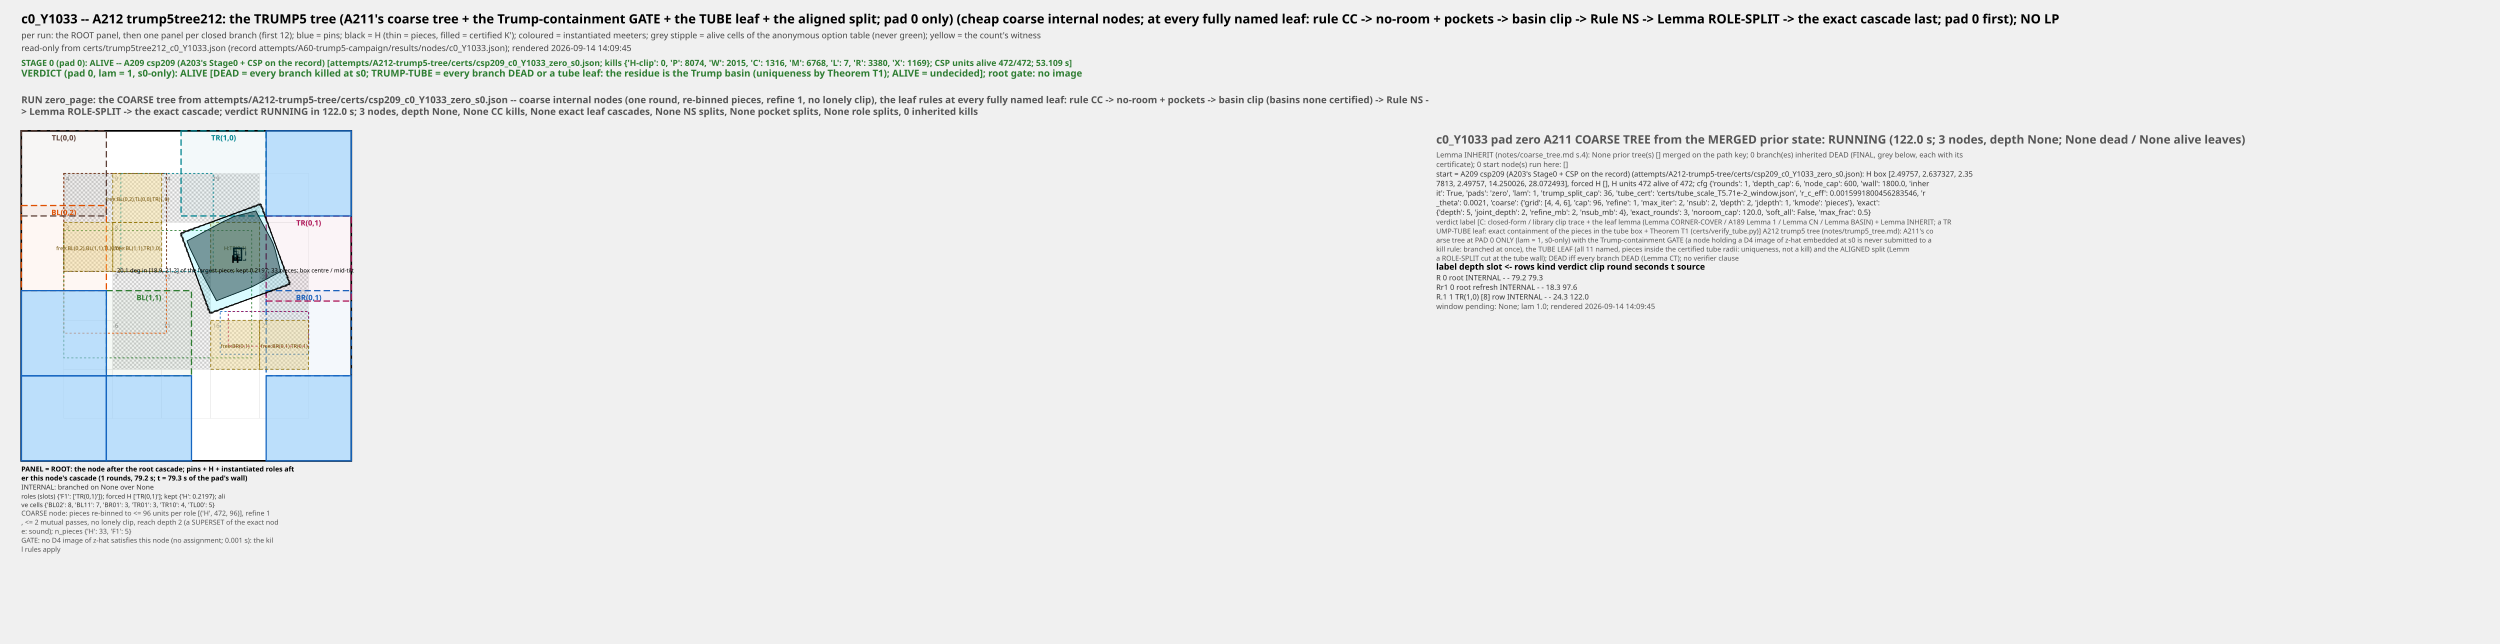
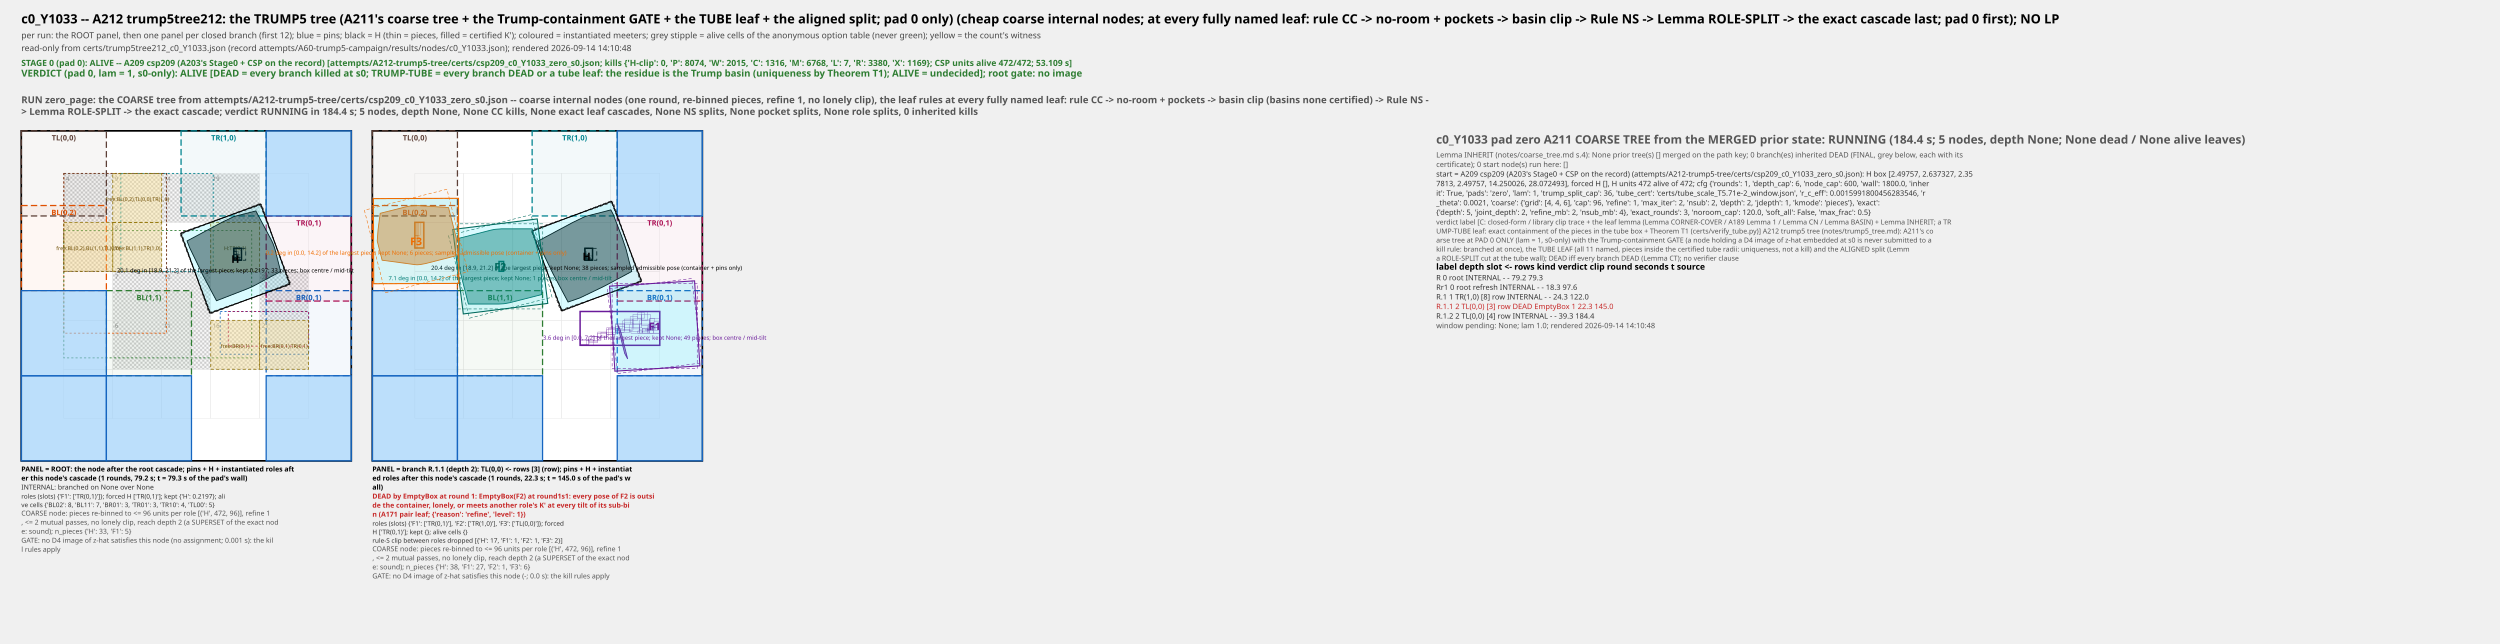
<svg xmlns="http://www.w3.org/2000/svg" width="2350" height="605" font-family="Segoe UI, sans-serif" style="background:#fff">
  <defs>
    <pattern id="stipple" width="4" height="4" patternUnits="userSpaceOnUse">
      <rect width="4" height="4" fill="#f2f2f2" />
      <circle cx="1" cy="1" r="0.7" fill="#999" />
      <circle cx="3" cy="3" r="0.7" fill="#999" />
    </pattern>
  </defs>
  <text x="20.0" y="22.0" font-size="12" fill="#000" text-anchor="start" font-weight="bold">c0_Y1033 -- A212 trump5tree212: the TRUMP5 tree (A211's coarse tree + the Trump-containment GATE + the TUBE leaf + the aligned split; pad 0 only) (cheap coarse internal nodes; at every fully named leaf: rule CC -&gt; no-room + pockets -&gt; basin clip -&gt; Rule NS -&gt; Lemma ROLE-SPLIT -&gt; the exact cascade last; pad 0 first); NO LP</text>
  <text x="20.0" y="36.0" font-size="8" fill="#444" text-anchor="start">per run: the ROOT panel, then one panel per closed branch (first 12); blue = pins; black = H (thin = pieces, filled = certified K'); coloured = instantiated meeters; grey stipple = alive cells of the anonymous option table (never green); yellow = the count's witness</text>
-   <text x="20.0" y="48.0" font-size="8" fill="#444" text-anchor="start">read-only from certs/trump5tree212_c0_Y1033.json (record attempts/A60-trump5-campaign/results/nodes/c0_Y1033.json); rendered 2026-09-14 14:09:45</text>
+   <text x="20.0" y="48.0" font-size="8" fill="#444" text-anchor="start">read-only from certs/trump5tree212_c0_Y1033.json (record attempts/A60-trump5-campaign/results/nodes/c0_Y1033.json); rendered 2026-09-14 14:10:48</text>
  <text x="20.0" y="62.0" font-size="8" fill="#2e7d32" text-anchor="start" font-weight="bold">STAGE 0 (pad 0): ALIVE -- A209 csp209 (A203's Stage0 + CSP on the record) [attempts/A212-trump5-tree/certs/csp209_c0_Y1033_zero_s0.json; kills {'H-clip': 0, 'P': 8074, 'W': 2015, 'C': 1316, 'M': 6768, 'L': 7, 'R': 3380, 'X': 1169}; CSP units alive 472/472; 53.109 s]</text>
  <text x="20.0" y="72.0" font-size="9" fill="#2e7d32" text-anchor="start" font-weight="bold">VERDICT (pad 0, lam = 1, s0-only): ALIVE   [DEAD = every branch killed at s0; TRUMP-TUBE = every branch DEAD or a tube leaf: the residue is the Trump basin (uniqueness by Theorem T1); ALIVE = undecided]; root gate: no image</text>
  <text x="20.0" y="97.0" font-size="9" fill="#555" text-anchor="start" font-weight="bold">RUN zero_page: the COARSE tree from attempts/A212-trump5-tree/certs/csp209_c0_Y1033_zero_s0.json -- coarse internal nodes (one round, re-binned pieces, refine 1, no lonely clip), the leaf rules at every fully named leaf: rule CC -&gt; no-room + pockets -&gt; basin clip (basins none certified) -&gt; Rule NS -</text>
-   <text x="20.0" y="108.0" font-size="9" fill="#555" text-anchor="start" font-weight="bold">&gt; Lemma ROLE-SPLIT -&gt; the exact cascade; verdict RUNNING in 122.0 s; 3 nodes, depth None, None CC kills, None exact leaf cascades, None NS splits, None pocket splits, None role splits, 0 inherited kills</text>
-   <text x="1350.0" y="135.0" font-size="11" fill="#555" text-anchor="start" font-weight="bold">c0_Y1033  pad zero  A211 COARSE TREE from the MERGED prior state: RUNNING  (122.0 s; 3 nodes, depth None; None dead / None alive leaves)</text>
+   <text x="20.0" y="108.0" font-size="9" fill="#555" text-anchor="start" font-weight="bold">&gt; Lemma ROLE-SPLIT -&gt; the exact cascade; verdict RUNNING in 184.4 s; 5 nodes, depth None, None CC kills, None exact leaf cascades, None NS splits, None pocket splits, None role splits, 0 inherited kills</text>
+   <text x="1350.0" y="135.0" font-size="11" fill="#555" text-anchor="start" font-weight="bold">c0_Y1033  pad zero  A211 COARSE TREE from the MERGED prior state: RUNNING  (184.4 s; 5 nodes, depth None; None dead / None alive leaves)</text>
  <text x="1350.0" y="148.0" font-size="7" fill="#555" text-anchor="start">Lemma INHERIT (notes/coarse_tree.md s.4): None prior tree(s) [] merged on the path key; 0 branch(es) inherited DEAD (FINAL, grey below, each with its </text>
  <text x="1350.0" y="157.0" font-size="7" fill="#555" text-anchor="start">certificate); 0 start node(s) run here: []</text>
  <text x="1350.0" y="166.0" font-size="7" fill="#333" text-anchor="start">start = A209 csp209 (A203's Stage0 + CSP on the record) (attempts/A212-trump5-tree/certs/csp209_c0_Y1033_zero_s0.json): H box [2.49757, 2.637327, 2.35</text>
  <text x="1350.0" y="175.0" font-size="7" fill="#333" text-anchor="start">7813, 2.49757, 14.250026, 28.072493], forced H [], H units 472 alive of 472; cfg {'rounds': 1, 'depth_cap': 6, 'node_cap': 600, 'wall': 1800.0, 'inher</text>
  <text x="1350.0" y="184.0" font-size="7" fill="#333" text-anchor="start">it': True, 'pads': 'zero', 'lam': 1, 'trump_split_cap': 36, 'tube_cert': 'certs/tube_scale_T5.71e-2_window.json', 'r_c_eff': 0.0015991800456283546, 'r</text>
  <text x="1350.0" y="193.0" font-size="7" fill="#333" text-anchor="start">_theta': 0.0021, 'coarse': {'grid': [4, 4, 6], 'cap': 96, 'refine': 1, 'max_iter': 2, 'nsub': 2, 'depth': 2, 'jdepth': 1, 'kmode': 'pieces'}, 'exact':</text>
  <text x="1350.0" y="202.0" font-size="7" fill="#333" text-anchor="start"> {'depth': 5, 'joint_depth': 2, 'refine_mb': 2, 'nsub_mb': 4}, 'exact_rounds': 3, 'noroom_cap': 120.0, 'soft_all': False, 'max_frac': 0.5}</text>
  <text x="1350.0" y="211.0" font-size="6.5" fill="#555" text-anchor="start">verdict label [C: closed-form / library clip trace + the leaf lemma (Lemma CORNER-COVER / A189 Lemma 1 / Lemma CN / Lemma BASIN) + Lemma INHERIT; a TR</text>
  <text x="1350.0" y="219.5" font-size="6.5" fill="#555" text-anchor="start">UMP-TUBE leaf: exact containment of the pieces in the tube box + Theorem T1 (certs/verify_tube.py)] A212 trump5 tree (notes/trump5_tree.md): A211's co</text>
  <text x="1350.0" y="228.0" font-size="6.5" fill="#555" text-anchor="start">arse tree at PAD 0 ONLY (lam = 1, s0-only) with the Trump-containment GATE (a node holding a D4 image of z-hat embedded at s0 is never submitted to a </text>
  <text x="1350.0" y="236.5" font-size="6.5" fill="#555" text-anchor="start">kill rule: branched at once), the TUBE LEAF (all 11 named, pieces inside the certified tube radii: uniqueness, not a kill) and the ALIGNED split (Lemm</text>
  <text x="1350.0" y="245.0" font-size="6.5" fill="#555" text-anchor="start">a ROLE-SPLIT cut at the tube wall); DEAD iff every branch DEAD (Lemma CT); no verifier clause</text>
  <text x="1350.0" y="253.5" font-size="8" fill="#000" text-anchor="start" font-weight="bold">label        depth  slot      &lt;- rows          kind   verdict   clip     round  seconds  t     source</text>
  <text x="1350.0" y="263.5" font-size="7" fill="#333" text-anchor="start">R            0      root                              INTERNAL  -        -      79.2     79.3</text>
  <text x="1350.0" y="272.5" font-size="7" fill="#333" text-anchor="start">Rr1          0      root                       refresh INTERNAL  -        -      18.3     97.6</text>
  <text x="1350.0" y="281.5" font-size="7" fill="#333" text-anchor="start">R.1          1      TR(1,0)   [8]              row    INTERNAL  -        -      24.3     122.0</text>
-   <text x="1350.0" y="290.5" font-size="7" fill="#555" text-anchor="start">window pending: None; lam 1.0; rendered 2026-09-14 14:09:45</text>
+   <text x="1350.0" y="290.5" font-size="7" fill="#c62828" text-anchor="start">R.1.1        2      TL(0,0)   [3]              row    DEAD      EmptyBox 1      22.3     145.0</text>
+   <text x="1350.0" y="299.5" font-size="7" fill="#333" text-anchor="start">R.1.2        2      TL(0,0)   [4]              row    INTERNAL  -        -      39.3     184.4</text>
+   <text x="1350.0" y="308.5" font-size="7" fill="#555" text-anchor="start">window pending: None; lam 1.0; rendered 2026-09-14 14:10:48</text>
  <rect x="20.0" y="123.0" width="310.2" height="310.2" fill="#fff" fill-opacity="1.00" stroke="#000" stroke-width="1.60" />
  <rect x="60.0" y="347.1" width="46.0" height="46.0" fill="#fff" fill-opacity="1.00" stroke="#ddd" stroke-width="0.30" />
  <rect x="60.0" y="301.1" width="46.0" height="46.0" fill="#fff" fill-opacity="1.00" stroke="#ddd" stroke-width="0.30" />
  <rect x="60.0" y="255.1" width="46.0" height="46.0" fill="#fff" fill-opacity="1.00" stroke="#ddd" stroke-width="0.30" />
  <rect x="60.0" y="209.0" width="46.0" height="46.0" fill="url(#stipple)" fill-opacity="1.00" stroke="#ddd" stroke-width="0.30" />
  <text x="62.0" y="216.0" font-size="5.5" fill="#888" text-anchor="start">3</text>
  <rect x="60.0" y="163.0" width="46.0" height="46.0" fill="url(#stipple)" fill-opacity="1.00" stroke="#ddd" stroke-width="0.30" />
  <text x="62.0" y="170.0" font-size="5.5" fill="#888" text-anchor="start">4</text>
  <rect x="106.0" y="347.1" width="46.0" height="46.0" fill="#fff" fill-opacity="1.00" stroke="#ddd" stroke-width="0.30" />
  <rect x="106.0" y="301.1" width="46.0" height="46.0" fill="url(#stipple)" fill-opacity="1.00" stroke="#ddd" stroke-width="0.30" />
  <text x="108.0" y="308.1" font-size="5.5" fill="#888" text-anchor="start">6</text>
  <rect x="106.0" y="255.1" width="46.0" height="46.0" fill="url(#stipple)" fill-opacity="1.00" stroke="#ddd" stroke-width="0.30" />
  <text x="108.0" y="262.1" font-size="5.5" fill="#888" text-anchor="start">7</text>
  <rect x="106.0" y="209.0" width="46.0" height="46.0" fill="url(#stipple)" fill-opacity="1.00" stroke="#ddd" stroke-width="0.30" />
  <text x="108.0" y="216.0" font-size="5.5" fill="#888" text-anchor="start">8</text>
  <rect x="106.0" y="163.0" width="46.0" height="46.0" fill="url(#stipple)" fill-opacity="1.00" stroke="#ddd" stroke-width="0.30" />
  <text x="108.0" y="170.0" font-size="5.5" fill="#888" text-anchor="start">9</text>
  <rect x="152.1" y="347.1" width="46.0" height="46.0" fill="#fff" fill-opacity="1.00" stroke="#ddd" stroke-width="0.30" />
  <rect x="152.1" y="301.1" width="46.0" height="46.0" fill="url(#stipple)" fill-opacity="1.00" stroke="#ddd" stroke-width="0.30" />
  <text x="154.1" y="308.1" font-size="5.5" fill="#888" text-anchor="start">11</text>
  <rect x="152.1" y="255.1" width="46.0" height="46.0" fill="url(#stipple)" fill-opacity="1.00" stroke="#ddd" stroke-width="0.30" />
  <text x="154.1" y="262.1" font-size="5.5" fill="#888" text-anchor="start">12</text>
  <rect x="152.1" y="209.0" width="46.0" height="46.0" fill="#fff" fill-opacity="1.00" stroke="#ddd" stroke-width="0.30" />
  <rect x="152.1" y="163.0" width="46.0" height="46.0" fill="url(#stipple)" fill-opacity="1.00" stroke="#ddd" stroke-width="0.30" />
  <text x="154.1" y="170.0" font-size="5.5" fill="#888" text-anchor="start">14</text>
  <rect x="198.1" y="347.1" width="46.0" height="46.0" fill="#fff" fill-opacity="1.00" stroke="#ddd" stroke-width="0.30" />
  <rect x="198.1" y="301.1" width="46.0" height="46.0" fill="url(#stipple)" fill-opacity="1.00" stroke="#ddd" stroke-width="0.30" />
  <text x="200.1" y="308.1" font-size="5.5" fill="#888" text-anchor="start">16</text>
  <rect x="198.1" y="255.1" width="46.0" height="46.0" fill="#fff" fill-opacity="1.00" stroke="#ddd" stroke-width="0.30" />
  <rect x="198.1" y="209.0" width="46.0" height="46.0" fill="#fff" fill-opacity="1.00" stroke="#ddd" stroke-width="0.30" />
  <rect x="198.1" y="163.0" width="46.0" height="46.0" fill="url(#stipple)" fill-opacity="1.00" stroke="#ddd" stroke-width="0.30" />
  <text x="200.1" y="170.0" font-size="5.5" fill="#888" text-anchor="start">19</text>
  <rect x="244.1" y="347.1" width="46.0" height="46.0" fill="#fff" fill-opacity="1.00" stroke="#ddd" stroke-width="0.30" />
  <rect x="244.1" y="301.1" width="46.0" height="46.0" fill="url(#stipple)" fill-opacity="1.00" stroke="#ddd" stroke-width="0.30" />
  <text x="246.1" y="308.1" font-size="5.5" fill="#888" text-anchor="start">21</text>
  <rect x="244.1" y="255.1" width="46.0" height="46.0" fill="url(#stipple)" fill-opacity="1.00" stroke="#ddd" stroke-width="0.30" />
  <text x="246.1" y="262.1" font-size="5.5" fill="#888" text-anchor="start">22</text>
  <rect x="244.1" y="209.0" width="46.0" height="46.0" fill="#fff" fill-opacity="1.00" stroke="#ddd" stroke-width="0.30" />
  <rect x="244.1" y="163.0" width="46.0" height="46.0" fill="#fff" fill-opacity="1.00" stroke="#ddd" stroke-width="0.30" />
  <rect x="20.0" y="193.2" width="80.0" height="80.0" fill="#e65100" fill-opacity="0.05" stroke="#e65100" stroke-width="1.20" stroke-dasharray="6,3" />
  <text x="60.0" y="202.2" font-size="7" fill="#e65100" text-anchor="middle" font-weight="bold">BL(0,2)</text>
  <rect x="60.0" y="163.0" width="96.6" height="150.2" fill="none" fill-opacity="0.00" stroke="#e65100" stroke-width="0.80" stroke-dasharray="2,2" />
  <rect x="100.0" y="273.2" width="80.0" height="80.0" fill="#2e7d32" fill-opacity="0.05" stroke="#2e7d32" stroke-width="1.20" stroke-dasharray="6,3" />
  <text x="140.0" y="282.2" font-size="7" fill="#2e7d32" text-anchor="middle" font-weight="bold">BL(1,1)</text>
  <rect x="60.0" y="216.6" width="176.6" height="119.8" fill="none" fill-opacity="0.00" stroke="#2e7d32" stroke-width="0.80" stroke-dasharray="2,2" />
  <rect x="250.2" y="273.2" width="80.0" height="80.0" fill="#1565c0" fill-opacity="0.05" stroke="#1565c0" stroke-width="1.20" stroke-dasharray="6,3" />
  <text x="290.2" y="282.2" font-size="7" fill="#1565c0" text-anchor="middle" font-weight="bold">BR(0,1)</text>
  <rect x="207.0" y="292.8" width="83.2" height="40.2" fill="none" fill-opacity="0.00" stroke="#1565c0" stroke-width="0.80" stroke-dasharray="2,2" />
  <rect x="250.2" y="203.0" width="80.0" height="80.0" fill="#ad1457" fill-opacity="0.05" stroke="#ad1457" stroke-width="1.20" stroke-dasharray="6,3" />
  <text x="290.2" y="212.0" font-size="7" fill="#ad1457" text-anchor="middle" font-weight="bold">TR(0,1)</text>
  <rect x="214.6" y="292.8" width="75.5" height="32.6" fill="none" fill-opacity="0.00" stroke="#ad1457" stroke-width="0.80" stroke-dasharray="2,2" />
  <rect x="170.2" y="123.0" width="80.0" height="80.0" fill="#00838f" fill-opacity="0.05" stroke="#00838f" stroke-width="1.20" stroke-dasharray="6,3" />
  <text x="210.2" y="132.0" font-size="7" fill="#00838f" text-anchor="middle" font-weight="bold">TR(1,0)</text>
  <rect x="113.6" y="163.0" width="86.8" height="92.1" fill="none" fill-opacity="0.00" stroke="#00838f" stroke-width="0.80" stroke-dasharray="2,2" />
  <rect x="20.0" y="123.0" width="80.0" height="80.0" fill="#5d4037" fill-opacity="0.05" stroke="#5d4037" stroke-width="1.20" stroke-dasharray="6,3" />
  <text x="60.0" y="132.0" font-size="7" fill="#5d4037" text-anchor="middle" font-weight="bold">TL(0,0)</text>
  <rect x="60.0" y="163.0" width="96.6" height="92.1" fill="none" fill-opacity="0.00" stroke="#5d4037" stroke-width="0.80" stroke-dasharray="2,2" />
  <rect x="198.1" y="209.0" width="46.0" height="46.0" fill="#ffe082" fill-opacity="0.35" stroke="#8d6e00" stroke-width="0.70" stroke-dasharray="3,2" />
  <text x="221.1" y="235.1" font-size="5" fill="#6d4c00" text-anchor="middle">H:TR(0,1)</text>
  <rect x="198.1" y="301.1" width="46.0" height="46.0" fill="#ffe082" fill-opacity="0.35" stroke="#8d6e00" stroke-width="0.70" stroke-dasharray="3,2" />
  <text x="221.1" y="327.1" font-size="5" fill="#6d4c00" text-anchor="middle">free:BR(0,1)</text>
  <rect x="244.1" y="301.1" width="46.0" height="46.0" fill="#ffe082" fill-opacity="0.35" stroke="#8d6e00" stroke-width="0.70" stroke-dasharray="3,2" />
  <text x="267.2" y="327.1" font-size="5" fill="#6d4c00" text-anchor="middle">free:BR(0,1),TR(0,1)</text>
  <rect x="106.0" y="209.0" width="46.0" height="46.0" fill="#ffe082" fill-opacity="0.35" stroke="#8d6e00" stroke-width="0.70" stroke-dasharray="3,2" />
  <text x="129.1" y="235.1" font-size="5" fill="#6d4c00" text-anchor="middle">free:BL(1,1),TR(1,0)</text>
  <rect x="106.0" y="163.0" width="46.0" height="46.0" fill="#ffe082" fill-opacity="0.35" stroke="#8d6e00" stroke-width="0.70" stroke-dasharray="3,2" />
  <text x="129.1" y="189.0" font-size="5" fill="#6d4c00" text-anchor="middle">free:BL(0,2),TL(0,0),TR(1,0)</text>
  <rect x="60.0" y="209.0" width="46.0" height="46.0" fill="#ffe082" fill-opacity="0.35" stroke="#8d6e00" stroke-width="0.70" stroke-dasharray="3,2" />
  <text x="83.0" y="235.1" font-size="5" fill="#6d4c00" text-anchor="middle">free:BL(0,2),BL(1,1),TL(0,0)</text>
  <polygon points="20.0,433.2 100.0,433.2 100.0,353.2 20.0,353.2" fill="#90caf9" fill-opacity="0.60" stroke="#1565c0" stroke-width="1.20" />
  <polygon points="100.0,433.2 180.0,433.2 180.0,353.2 100.0,353.2" fill="#90caf9" fill-opacity="0.60" stroke="#1565c0" stroke-width="1.20" />
  <polygon points="20.0,353.2 100.0,353.2 100.0,273.2 20.0,273.2" fill="#90caf9" fill-opacity="0.60" stroke="#1565c0" stroke-width="1.20" />
  <polygon points="250.2,433.2 330.2,433.2 330.2,353.2 250.2,353.2" fill="#90caf9" fill-opacity="0.60" stroke="#1565c0" stroke-width="1.20" />
  <polygon points="250.2,203.0 330.2,203.0 330.2,123.0 250.2,123.0" fill="#90caf9" fill-opacity="0.60" stroke="#1565c0" stroke-width="1.20" />
  <rect x="219.8" y="233.4" width="11.2" height="11.2" fill="none" fill-opacity="0.00" stroke="#000" stroke-width="0.70" stroke-dasharray="4,3" />
  <rect x="219.8" y="241.7" width="1.0" height="2.8" fill="none" fill-opacity="0.00" stroke="#000000" stroke-width="0.25" />
  <rect x="219.8" y="241.7" width="2.3" height="2.8" fill="none" fill-opacity="0.00" stroke="#000000" stroke-width="0.25" />
  <rect x="219.8" y="241.7" width="2.8" height="2.8" fill="none" fill-opacity="0.00" stroke="#000000" stroke-width="0.25" />
  <rect x="219.8" y="241.7" width="2.8" height="2.8" fill="none" fill-opacity="0.00" stroke="#000000" stroke-width="0.25" />
  <rect x="219.8" y="241.7" width="2.8" height="2.8" fill="none" fill-opacity="0.00" stroke="#000000" stroke-width="0.25" />
  <rect x="219.8" y="241.7" width="2.8" height="2.8" fill="none" fill-opacity="0.00" stroke="#000000" stroke-width="0.25" />
  <rect x="219.8" y="241.2" width="0.5" height="0.6" fill="none" fill-opacity="0.00" stroke="#000000" stroke-width="0.25" />
  <rect x="219.8" y="239.0" width="1.4" height="2.8" fill="none" fill-opacity="0.00" stroke="#000000" stroke-width="0.25" />
  <rect x="219.8" y="239.0" width="2.5" height="2.8" fill="none" fill-opacity="0.00" stroke="#000000" stroke-width="0.25" />
  <rect x="219.8" y="239.0" width="2.8" height="2.8" fill="none" fill-opacity="0.00" stroke="#000000" stroke-width="0.25" />
  <rect x="219.8" y="239.0" width="2.8" height="2.8" fill="none" fill-opacity="0.00" stroke="#000000" stroke-width="0.25" />
  <rect x="219.8" y="239.0" width="2.8" height="2.8" fill="none" fill-opacity="0.00" stroke="#000000" stroke-width="0.25" />
  <rect x="219.8" y="237.8" width="0.5" height="1.2" fill="none" fill-opacity="0.00" stroke="#000000" stroke-width="0.25" />
  <rect x="219.8" y="236.2" width="1.4" height="2.8" fill="none" fill-opacity="0.00" stroke="#000000" stroke-width="0.25" />
  <rect x="219.8" y="236.2" width="2.4" height="2.8" fill="none" fill-opacity="0.00" stroke="#000000" stroke-width="0.25" />
  <rect x="219.8" y="236.2" width="2.8" height="2.8" fill="none" fill-opacity="0.00" stroke="#000000" stroke-width="0.25" />
  <rect x="219.8" y="236.2" width="2.8" height="2.8" fill="none" fill-opacity="0.00" stroke="#000000" stroke-width="0.25" />
  <rect x="219.8" y="235.3" width="0.5" height="0.9" fill="none" fill-opacity="0.00" stroke="#000000" stroke-width="0.25" />
  <rect x="219.8" y="233.5" width="1.2" height="2.7" fill="none" fill-opacity="0.00" stroke="#000000" stroke-width="0.25" />
  <rect x="219.8" y="233.4" width="2.0" height="2.8" fill="none" fill-opacity="0.00" stroke="#000000" stroke-width="0.25" />
  <rect x="219.8" y="233.4" width="2.7" height="2.8" fill="none" fill-opacity="0.00" stroke="#000000" stroke-width="0.25" />
  <rect x="222.6" y="242.5" width="0.8" height="2.1" fill="none" fill-opacity="0.00" stroke="#000000" stroke-width="0.25" />
  <rect x="222.6" y="241.7" width="2.0" height="2.8" fill="none" fill-opacity="0.00" stroke="#000000" stroke-width="0.25" />
  <rect x="222.6" y="241.7" width="2.8" height="2.8" fill="none" fill-opacity="0.00" stroke="#000000" stroke-width="0.25" />
  <rect x="222.6" y="241.7" width="2.8" height="2.8" fill="none" fill-opacity="0.00" stroke="#000000" stroke-width="0.25" />
  <rect x="222.6" y="239.9" width="0.8" height="1.9" fill="none" fill-opacity="0.00" stroke="#000000" stroke-width="0.25" />
  <rect x="222.6" y="239.0" width="1.9" height="2.8" fill="none" fill-opacity="0.00" stroke="#000000" stroke-width="0.25" />
  <rect x="222.6" y="239.0" width="2.8" height="2.8" fill="none" fill-opacity="0.00" stroke="#000000" stroke-width="0.25" />
  <rect x="222.6" y="237.9" width="0.5" height="1.1" fill="none" fill-opacity="0.00" stroke="#000000" stroke-width="0.25" />
  <rect x="222.6" y="236.3" width="1.4" height="2.6" fill="none" fill-opacity="0.00" stroke="#000000" stroke-width="0.25" />
  <rect x="225.4" y="243.6" width="0.5" height="0.9" fill="none" fill-opacity="0.00" stroke="#000000" stroke-width="0.25" />
  <rect x="225.4" y="241.7" width="1.6" height="2.8" fill="none" fill-opacity="0.00" stroke="#000000" stroke-width="0.25" />
  <rect x="225.4" y="241.6" width="0.5" height="0.5" fill="none" fill-opacity="0.00" stroke="#000000" stroke-width="0.25" />
  <rect x="219.8" y="233.4" width="7.2" height="11.2" fill="none" fill-opacity="0.00" stroke="#000000" stroke-width="1.40" />
  <polygon points="175.8,226.5 178.3,232.9 191.0,259.2 191.7,260.6 203.5,282.7 232.9,271.3 236.6,269.7 238.6,268.7 263.8,255.2 258.6,234.7 257.8,232.2 256.5,228.6 255.1,225.7 240.5,198.3 220.0,203.5 208.2,209.2" fill="#000000" fill-opacity="0.45" stroke="#000000" stroke-width="0.80" />
  <polygon points="197.4,294.4 272.5,267.0 245.0,191.8 169.9,219.3" fill="#00e5ff" fill-opacity="0.15" stroke="#000000" stroke-width="1.00" />
  <polygon points="196.3,294.0 272.0,268.0 246.1,192.3 170.4,218.3" fill="none" fill-opacity="0.00" stroke="#000000" stroke-width="0.50" stroke-dasharray="3,2" />
  <polygon points="198.4,294.9 273.0,265.9 244.0,191.4 169.4,220.4" fill="none" fill-opacity="0.00" stroke="#000000" stroke-width="0.50" stroke-dasharray="3,2" />
  <text x="221.2" y="247.1" font-size="10" fill="#000000" text-anchor="middle" font-weight="bold">H</text>
  <text x="221.2" y="256.1" font-size="5.5" fill="#000000" text-anchor="middle">20.1 deg in [18.9, 21.2] of the largest piece; kept 0.2197; 33 pieces; box centre / mid-tilt</text>
  <text x="20.0" y="443.2" font-size="6.5" fill="#000" text-anchor="start" font-weight="bold">PANEL = ROOT: the node after the root cascade; pins + H + instantiated roles aft</text>
  <text x="20.0" y="451.7" font-size="6.5" fill="#000" text-anchor="start" font-weight="bold">er this node's cascade (1 rounds, 79.2 s; t = 79.3 s of the pad's wall)</text>
  <text x="20.0" y="460.2" font-size="6.5" fill="#333" text-anchor="start">INTERNAL: branched on None over None</text>
  <text x="20.0" y="468.7" font-size="6" fill="#333" text-anchor="start">roles (slots) {'F1': ['TR(0,1)']}; forced H ['TR(0,1)']; kept {'H': 0.2197}; ali</text>
  <text x="20.0" y="476.7" font-size="6" fill="#333" text-anchor="start">ve cells {'BL02': 8, 'BL11': 7, 'BR01': 3, 'TR01': 3, 'TR10': 4, 'TL00': 5}</text>
  <text x="20.0" y="484.7" font-size="6.5" fill="#555" text-anchor="start">COARSE node: pieces re-binned to &lt;= 96 units per role [('H', 472, 96)], refine 1</text>
  <text x="20.0" y="493.2" font-size="6.5" fill="#555" text-anchor="start">, &lt;= 2 mutual passes, no lonely clip, reach depth 2 (a SUPERSET of the exact nod</text>
  <text x="20.0" y="501.7" font-size="6.5" fill="#555" text-anchor="start">e: sound); n_pieces {'H': 33, 'F1': 5}</text>
  <text x="20.0" y="510.2" font-size="6.5" fill="#555" text-anchor="start">GATE: no D4 image of z-hat satisfies this node (no assignment; 0.001 s): the kil</text>
  <text x="20.0" y="518.7" font-size="6.5" fill="#555" text-anchor="start">l rules apply</text>
+   <rect x="350.0" y="123.0" width="310.2" height="310.2" fill="#fff" fill-opacity="1.00" stroke="#000" stroke-width="1.60" />
+   <rect x="390.0" y="347.1" width="46.0" height="46.0" fill="#fff" fill-opacity="1.00" stroke="#ddd" stroke-width="0.30" />
+   <rect x="390.0" y="301.1" width="46.0" height="46.0" fill="#fff" fill-opacity="1.00" stroke="#ddd" stroke-width="0.30" />
+   <rect x="390.0" y="255.1" width="46.0" height="46.0" fill="#fff" fill-opacity="1.00" stroke="#ddd" stroke-width="0.30" />
+   <rect x="390.0" y="209.0" width="46.0" height="46.0" fill="#fff" fill-opacity="1.00" stroke="#ddd" stroke-width="0.30" />
+   <rect x="390.0" y="163.0" width="46.0" height="46.0" fill="#fff" fill-opacity="1.00" stroke="#ddd" stroke-width="0.30" />
+   <rect x="436.0" y="347.1" width="46.0" height="46.0" fill="#fff" fill-opacity="1.00" stroke="#ddd" stroke-width="0.30" />
+   <rect x="436.0" y="301.1" width="46.0" height="46.0" fill="#fff" fill-opacity="1.00" stroke="#ddd" stroke-width="0.30" />
+   <rect x="436.0" y="255.1" width="46.0" height="46.0" fill="#fff" fill-opacity="1.00" stroke="#ddd" stroke-width="0.30" />
+   <rect x="436.0" y="209.0" width="46.0" height="46.0" fill="#fff" fill-opacity="1.00" stroke="#ddd" stroke-width="0.30" />
+   <rect x="436.0" y="163.0" width="46.0" height="46.0" fill="#fff" fill-opacity="1.00" stroke="#ddd" stroke-width="0.30" />
+   <rect x="482.1" y="347.1" width="46.0" height="46.0" fill="#fff" fill-opacity="1.00" stroke="#ddd" stroke-width="0.30" />
+   <rect x="482.1" y="301.1" width="46.0" height="46.0" fill="#fff" fill-opacity="1.00" stroke="#ddd" stroke-width="0.30" />
+   <rect x="482.1" y="255.1" width="46.0" height="46.0" fill="#fff" fill-opacity="1.00" stroke="#ddd" stroke-width="0.30" />
+   <rect x="482.1" y="209.0" width="46.0" height="46.0" fill="#fff" fill-opacity="1.00" stroke="#ddd" stroke-width="0.30" />
+   <rect x="482.1" y="163.0" width="46.0" height="46.0" fill="#fff" fill-opacity="1.00" stroke="#ddd" stroke-width="0.30" />
+   <rect x="528.1" y="347.1" width="46.0" height="46.0" fill="#fff" fill-opacity="1.00" stroke="#ddd" stroke-width="0.30" />
+   <rect x="528.1" y="301.1" width="46.0" height="46.0" fill="#fff" fill-opacity="1.00" stroke="#ddd" stroke-width="0.30" />
+   <rect x="528.1" y="255.1" width="46.0" height="46.0" fill="#fff" fill-opacity="1.00" stroke="#ddd" stroke-width="0.30" />
+   <rect x="528.1" y="209.0" width="46.0" height="46.0" fill="#fff" fill-opacity="1.00" stroke="#ddd" stroke-width="0.30" />
+   <rect x="528.1" y="163.0" width="46.0" height="46.0" fill="#fff" fill-opacity="1.00" stroke="#ddd" stroke-width="0.30" />
+   <rect x="574.1" y="347.1" width="46.0" height="46.0" fill="#fff" fill-opacity="1.00" stroke="#ddd" stroke-width="0.30" />
+   <rect x="574.1" y="301.1" width="46.0" height="46.0" fill="#fff" fill-opacity="1.00" stroke="#ddd" stroke-width="0.30" />
+   <rect x="574.1" y="255.1" width="46.0" height="46.0" fill="#fff" fill-opacity="1.00" stroke="#ddd" stroke-width="0.30" />
+   <rect x="574.1" y="209.0" width="46.0" height="46.0" fill="#fff" fill-opacity="1.00" stroke="#ddd" stroke-width="0.30" />
+   <rect x="574.1" y="163.0" width="46.0" height="46.0" fill="#fff" fill-opacity="1.00" stroke="#ddd" stroke-width="0.30" />
+   <rect x="350.0" y="193.2" width="80.0" height="80.0" fill="#e65100" fill-opacity="0.05" stroke="#e65100" stroke-width="1.20" stroke-dasharray="6,3" />
+   <text x="390.0" y="202.2" font-size="7" fill="#e65100" text-anchor="middle" font-weight="bold">BL(0,2)</text>
+   <rect x="430.0" y="273.2" width="80.0" height="80.0" fill="#2e7d32" fill-opacity="0.05" stroke="#2e7d32" stroke-width="1.20" stroke-dasharray="6,3" />
+   <text x="470.0" y="282.2" font-size="7" fill="#2e7d32" text-anchor="middle" font-weight="bold">BL(1,1)</text>
+   <rect x="580.2" y="273.2" width="80.0" height="80.0" fill="#1565c0" fill-opacity="0.05" stroke="#1565c0" stroke-width="1.20" stroke-dasharray="6,3" />
+   <text x="620.2" y="282.2" font-size="7" fill="#1565c0" text-anchor="middle" font-weight="bold">BR(0,1)</text>
+   <rect x="580.2" y="203.0" width="80.0" height="80.0" fill="#ad1457" fill-opacity="0.05" stroke="#ad1457" stroke-width="1.20" stroke-dasharray="6,3" />
+   <text x="620.2" y="212.0" font-size="7" fill="#ad1457" text-anchor="middle" font-weight="bold">TR(0,1)</text>
+   <rect x="500.2" y="123.0" width="80.0" height="80.0" fill="#00838f" fill-opacity="0.05" stroke="#00838f" stroke-width="1.20" stroke-dasharray="6,3" />
+   <text x="540.2" y="132.0" font-size="7" fill="#00838f" text-anchor="middle" font-weight="bold">TR(1,0)</text>
+   <rect x="350.0" y="123.0" width="80.0" height="80.0" fill="#5d4037" fill-opacity="0.05" stroke="#5d4037" stroke-width="1.20" stroke-dasharray="6,3" />
+   <text x="390.0" y="132.0" font-size="7" fill="#5d4037" text-anchor="middle" font-weight="bold">TL(0,0)</text>
+   <polygon points="350.0,433.2 430.0,433.2 430.0,353.2 350.0,353.2" fill="#90caf9" fill-opacity="0.60" stroke="#1565c0" stroke-width="1.20" />
+   <polygon points="430.0,433.2 510.0,433.2 510.0,353.2 430.0,353.2" fill="#90caf9" fill-opacity="0.60" stroke="#1565c0" stroke-width="1.20" />
+   <polygon points="350.0,353.2 430.0,353.2 430.0,273.2 350.0,273.2" fill="#90caf9" fill-opacity="0.60" stroke="#1565c0" stroke-width="1.20" />
+   <polygon points="580.2,433.2 660.2,433.2 660.2,353.2 580.2,353.2" fill="#90caf9" fill-opacity="0.60" stroke="#1565c0" stroke-width="1.20" />
+   <polygon points="580.2,203.0 660.2,203.0 660.2,123.0 580.2,123.0" fill="#90caf9" fill-opacity="0.60" stroke="#1565c0" stroke-width="1.20" />
+   <rect x="549.8" y="233.4" width="11.2" height="11.2" fill="none" fill-opacity="0.00" stroke="#000" stroke-width="0.70" stroke-dasharray="4,3" />
+   <rect x="549.8" y="243.4" width="0.5" height="1.2" fill="none" fill-opacity="0.00" stroke="#000000" stroke-width="0.25" />
+   <rect x="549.8" y="243.1" width="1.0" height="1.4" fill="none" fill-opacity="0.00" stroke="#000000" stroke-width="0.25" />
+   <rect x="549.8" y="241.7" width="0.6" height="1.4" fill="none" fill-opacity="0.00" stroke="#000000" stroke-width="0.25" />
+   <rect x="550.2" y="243.1" width="1.2" height="1.4" fill="none" fill-opacity="0.00" stroke="#000000" stroke-width="0.25" />
+   <rect x="551.0" y="243.1" width="1.1" height="1.4" fill="none" fill-opacity="0.00" stroke="#000000" stroke-width="0.25" />
+   <rect x="549.9" y="241.7" width="1.2" height="1.4" fill="none" fill-opacity="0.00" stroke="#000000" stroke-width="0.25" />
+   <rect x="550.7" y="241.7" width="1.0" height="1.4" fill="none" fill-opacity="0.00" stroke="#000000" stroke-width="0.25" />
+   <rect x="551.8" y="243.1" width="0.8" height="1.4" fill="none" fill-opacity="0.00" stroke="#000000" stroke-width="0.25" />
+   <rect x="551.5" y="241.7" width="1.1" height="1.4" fill="none" fill-opacity="0.00" stroke="#000000" stroke-width="0.25" />
+   <rect x="549.8" y="241.2" width="0.5" height="0.6" fill="none" fill-opacity="0.00" stroke="#000000" stroke-width="0.25" />
+   <rect x="549.8" y="240.3" width="0.8" height="1.4" fill="none" fill-opacity="0.00" stroke="#000000" stroke-width="0.25" />
+   <rect x="550.3" y="240.3" width="0.9" height="1.4" fill="none" fill-opacity="0.00" stroke="#000000" stroke-width="0.25" />
+   <rect x="549.8" y="239.3" width="0.5" height="1.0" fill="none" fill-opacity="0.00" stroke="#000000" stroke-width="0.25" />
+   <rect x="549.8" y="239.0" width="0.9" height="1.4" fill="none" fill-opacity="0.00" stroke="#000000" stroke-width="0.25" />
+   <rect x="551.1" y="240.3" width="1.2" height="1.4" fill="none" fill-opacity="0.00" stroke="#000000" stroke-width="0.25" />
+   <rect x="550.7" y="239.0" width="0.6" height="1.4" fill="none" fill-opacity="0.00" stroke="#000000" stroke-width="0.25" />
+   <rect x="551.5" y="239.0" width="0.5" height="1.1" fill="none" fill-opacity="0.00" stroke="#000000" stroke-width="0.25" />
+   <rect x="552.6" y="240.3" width="0.5" height="0.5" fill="none" fill-opacity="0.00" stroke="#000000" stroke-width="0.25" />
+   <rect x="552.2" y="239.0" width="0.5" height="1.4" fill="none" fill-opacity="0.00" stroke="#000000" stroke-width="0.25" />
+   <rect x="549.8" y="238.5" width="0.5" height="0.5" fill="none" fill-opacity="0.00" stroke="#000000" stroke-width="0.25" />
+   <rect x="549.9" y="237.8" width="0.5" height="1.1" fill="none" fill-opacity="0.00" stroke="#000000" stroke-width="0.25" />
+   <rect x="550.2" y="237.6" width="0.5" height="1.4" fill="none" fill-opacity="0.00" stroke="#000000" stroke-width="0.25" />
+   <rect x="551.0" y="237.6" width="0.5" height="0.6" fill="none" fill-opacity="0.00" stroke="#000000" stroke-width="0.25" />
+   <rect x="549.8" y="236.4" width="0.5" height="1.1" fill="none" fill-opacity="0.00" stroke="#000000" stroke-width="0.25" />
+   <rect x="550.5" y="236.2" width="0.5" height="0.5" fill="none" fill-opacity="0.00" stroke="#000000" stroke-width="0.25" />
+   <rect x="552.6" y="244.1" width="0.5" height="0.5" fill="none" fill-opacity="0.00" stroke="#000000" stroke-width="0.25" />
+   <rect x="552.7" y="243.5" width="0.7" height="1.0" fill="none" fill-opacity="0.00" stroke="#000000" stroke-width="0.25" />
+   <rect x="552.6" y="242.5" width="0.5" height="1.0" fill="none" fill-opacity="0.00" stroke="#000000" stroke-width="0.25" />
+   <rect x="553.3" y="243.1" width="0.7" height="1.4" fill="none" fill-opacity="0.00" stroke="#000000" stroke-width="0.25" />
+   <rect x="554.0" y="243.1" width="0.6" height="1.4" fill="none" fill-opacity="0.00" stroke="#000000" stroke-width="0.25" />
+   <rect x="552.9" y="241.7" width="0.5" height="1.4" fill="none" fill-opacity="0.00" stroke="#000000" stroke-width="0.25" />
+   <rect x="553.7" y="241.7" width="0.5" height="1.4" fill="none" fill-opacity="0.00" stroke="#000000" stroke-width="0.25" />
+   <rect x="554.7" y="243.1" width="0.7" height="1.4" fill="none" fill-opacity="0.00" stroke="#000000" stroke-width="0.25" />
+   <rect x="554.3" y="241.7" width="0.8" height="1.4" fill="none" fill-opacity="0.00" stroke="#000000" stroke-width="0.25" />
+   <rect x="555.3" y="240.3" width="0.5" height="0.5" fill="none" fill-opacity="0.00" stroke="#000000" stroke-width="0.25" />
+   <rect x="555.8" y="243.6" width="0.5" height="0.5" fill="none" fill-opacity="0.00" stroke="#000000" stroke-width="0.25" />
+   <rect x="556.0" y="243.1" width="0.5" height="1.4" fill="none" fill-opacity="0.00" stroke="#000000" stroke-width="0.25" />
+   <rect x="556.6" y="243.1" width="0.5" height="1.4" fill="none" fill-opacity="0.00" stroke="#000000" stroke-width="0.25" />
+   <rect x="549.8" y="233.4" width="7.2" height="11.2" fill="none" fill-opacity="0.00" stroke="#000000" stroke-width="1.40" />
+   <polygon points="505.5,226.7 506.8,230.4 519.4,256.4 520.1,257.8 534.0,283.9 545.2,280.0 567.2,269.4 568.6,268.7 593.8,255.2 588.6,234.7 587.6,231.6 584.5,222.4 576.4,201.5 574.2,197.3 550.0,203.5 538.2,209.2" fill="#000000" fill-opacity="0.45" stroke="#000000" stroke-width="0.80" />
+   <polygon points="527.9,292.1 602.9,264.3 575.0,189.3 500.0,217.1" fill="#00e5ff" fill-opacity="0.15" stroke="#000000" stroke-width="1.00" />
+   <polygon points="526.6,291.5 602.3,265.6 576.3,189.9 500.6,215.8" fill="none" fill-opacity="0.00" stroke="#000000" stroke-width="0.50" stroke-dasharray="3,2" />
+   <polygon points="528.6,292.5 603.2,263.5 574.2,188.9 499.7,217.9" fill="none" fill-opacity="0.00" stroke="#000000" stroke-width="0.50" stroke-dasharray="3,2" />
+   <text x="551.4" y="244.7" font-size="10" fill="#000000" text-anchor="middle" font-weight="bold">H</text>
+   <text x="551.4" y="253.7" font-size="5.5" fill="#000000" text-anchor="middle">20.4 deg in [18.9, 21.2] of the largest piece; kept None; 38 pieces; sampled admissible pose (container + pins only)</text>
+   <rect x="580.9" y="312.8" width="1.5" height="0.5" fill="none" fill-opacity="0.00" stroke="#6a1b9a" stroke-width="0.25" />
+   <rect x="583.2" y="309.6" width="8.6" height="3.0" fill="none" fill-opacity="0.00" stroke="#6a1b9a" stroke-width="0.25" />
+   <rect x="593.1" y="309.2" width="8.2" height="4.0" fill="none" fill-opacity="0.00" stroke="#6a1b9a" stroke-width="0.25" />
+   <rect x="591.8" y="305.3" width="9.4" height="6.1" fill="none" fill-opacity="0.00" stroke="#6a1b9a" stroke-width="0.25" />
+   <rect x="601.3" y="304.6" width="9.4" height="8.5" fill="none" fill-opacity="0.00" stroke="#6a1b9a" stroke-width="0.25" />
+   <rect x="601.3" y="300.8" width="9.4" height="9.4" fill="none" fill-opacity="0.00" stroke="#6a1b9a" stroke-width="0.25" />
+   <rect x="610.7" y="299.7" width="9.4" height="13.5" fill="none" fill-opacity="0.00" stroke="#6a1b9a" stroke-width="0.25" />
+   <rect x="610.7" y="299.4" width="4.8" height="9.6" fill="none" fill-opacity="0.00" stroke="#6a1b9a" stroke-width="0.25" />
+   <rect x="545.3" y="319.2" width="8.3" height="4.6" fill="none" fill-opacity="0.00" stroke="#6a1b9a" stroke-width="0.25" />
+   <rect x="545.3" y="319.7" width="8.3" height="4.1" fill="none" fill-opacity="0.00" stroke="#6a1b9a" stroke-width="0.25" />
+   <rect x="553.6" y="316.5" width="8.3" height="4.1" fill="none" fill-opacity="0.00" stroke="#6a1b9a" stroke-width="0.25" />
+   <rect x="553.6" y="316.4" width="8.3" height="5.6" fill="none" fill-opacity="0.00" stroke="#6a1b9a" stroke-width="0.25" />
+   <rect x="561.9" y="313.2" width="8.3" height="4.1" fill="none" fill-opacity="0.00" stroke="#6a1b9a" stroke-width="0.25" />
+   <rect x="561.9" y="312.1" width="8.3" height="5.5" fill="none" fill-opacity="0.00" stroke="#6a1b9a" stroke-width="0.25" />
+   <rect x="570.1" y="310.0" width="8.3" height="4.4" fill="none" fill-opacity="0.00" stroke="#6a1b9a" stroke-width="0.25" />
+   <rect x="570.1" y="308.2" width="8.3" height="6.0" fill="none" fill-opacity="0.00" stroke="#6a1b9a" stroke-width="0.25" />
+   <rect x="578.4" y="306.8" width="8.3" height="5.5" fill="none" fill-opacity="0.00" stroke="#6a1b9a" stroke-width="0.25" />
+   <rect x="578.4" y="304.3" width="8.3" height="6.6" fill="none" fill-opacity="0.00" stroke="#6a1b9a" stroke-width="0.25" />
+   <rect x="586.7" y="303.6" width="8.3" height="6.7" fill="none" fill-opacity="0.00" stroke="#6a1b9a" stroke-width="0.25" />
+   <rect x="586.7" y="299.9" width="8.3" height="7.8" fill="none" fill-opacity="0.00" stroke="#6a1b9a" stroke-width="0.25" />
+   <rect x="595.0" y="299.8" width="8.3" height="8.4" fill="none" fill-opacity="0.00" stroke="#6a1b9a" stroke-width="0.25" />
+   <rect x="595.0" y="295.5" width="8.3" height="9.0" fill="none" fill-opacity="0.00" stroke="#6a1b9a" stroke-width="0.25" />
+   <rect x="603.3" y="295.8" width="8.3" height="10.3" fill="none" fill-opacity="0.00" stroke="#6a1b9a" stroke-width="0.25" />
+   <rect x="603.3" y="292.8" width="5.1" height="8.6" fill="none" fill-opacity="0.00" stroke="#6a1b9a" stroke-width="0.25" />
+   <rect x="551.1" y="319.7" width="6.9" height="5.0" fill="none" fill-opacity="0.00" stroke="#6a1b9a" stroke-width="0.25" />
+   <rect x="558.0" y="316.0" width="6.9" height="3.9" fill="none" fill-opacity="0.00" stroke="#6a1b9a" stroke-width="0.25" />
+   <rect x="564.9" y="312.3" width="6.8" height="3.6" fill="none" fill-opacity="0.00" stroke="#6a1b9a" stroke-width="0.25" />
+   <rect x="571.7" y="308.7" width="6.8" height="3.6" fill="none" fill-opacity="0.00" stroke="#6a1b9a" stroke-width="0.25" />
+   <rect x="578.6" y="305.0" width="6.8" height="3.6" fill="none" fill-opacity="0.00" stroke="#6a1b9a" stroke-width="0.25" />
+   <rect x="585.5" y="301.4" width="6.8" height="3.6" fill="none" fill-opacity="0.00" stroke="#6a1b9a" stroke-width="0.25" />
+   <rect x="592.3" y="297.7" width="6.9" height="3.7" fill="none" fill-opacity="0.00" stroke="#6a1b9a" stroke-width="0.25" />
+   <rect x="599.2" y="294.0" width="6.9" height="5.0" fill="none" fill-opacity="0.00" stroke="#6a1b9a" stroke-width="0.25" />
+   <rect x="614.6" y="307.6" width="0.5" height="0.5" fill="none" fill-opacity="0.00" stroke="#6a1b9a" stroke-width="0.25" />
+   <rect x="613.1" y="307.6" width="1.1" height="0.6" fill="none" fill-opacity="0.00" stroke="#6a1b9a" stroke-width="0.25" />
+   <rect x="614.2" y="307.1" width="1.1" height="1.1" fill="none" fill-opacity="0.00" stroke="#6a1b9a" stroke-width="0.25" />
+   <rect x="608.5" y="309.7" width="0.6" height="0.5" fill="none" fill-opacity="0.00" stroke="#6a1b9a" stroke-width="0.25" />
+   <rect x="606.9" y="309.5" width="2.3" height="1.2" fill="none" fill-opacity="0.00" stroke="#6a1b9a" stroke-width="0.25" />
+   <rect x="603.2" y="311.8" width="0.5" height="0.5" fill="none" fill-opacity="0.00" stroke="#6a1b9a" stroke-width="0.25" />
+   <rect x="599.4" y="311.1" width="4.2" height="2.0" fill="none" fill-opacity="0.00" stroke="#6a1b9a" stroke-width="0.25" />
+   <rect x="603.6" y="309.0" width="5.5" height="3.0" fill="none" fill-opacity="0.00" stroke="#6a1b9a" stroke-width="0.25" />
+   <rect x="603.6" y="308.4" width="5.5" height="4.8" fill="none" fill-opacity="0.00" stroke="#6a1b9a" stroke-width="0.25" />
+   <rect x="610.0" y="307.6" width="3.3" height="1.8" fill="none" fill-opacity="0.00" stroke="#6a1b9a" stroke-width="0.25" />
+   <rect x="609.1" y="307.2" width="4.3" height="3.5" fill="none" fill-opacity="0.00" stroke="#6a1b9a" stroke-width="0.25" />
+   <rect x="613.4" y="306.0" width="3.0" height="3.4" fill="none" fill-opacity="0.00" stroke="#6a1b9a" stroke-width="0.25" />
+   <rect x="613.4" y="304.9" width="4.3" height="5.8" fill="none" fill-opacity="0.00" stroke="#6a1b9a" stroke-width="0.25" />
+   <rect x="609.1" y="309.3" width="5.5" height="3.9" fill="none" fill-opacity="0.00" stroke="#6a1b9a" stroke-width="0.25" />
+   <rect x="609.1" y="305.4" width="5.5" height="3.9" fill="none" fill-opacity="0.00" stroke="#6a1b9a" stroke-width="0.25" />
+   <rect x="614.6" y="307.8" width="5.5" height="5.3" fill="none" fill-opacity="0.00" stroke="#6a1b9a" stroke-width="0.25" />
+   <rect x="614.6" y="302.5" width="5.5" height="5.3" fill="none" fill-opacity="0.00" stroke="#6a1b9a" stroke-width="0.25" />
+   <rect x="545.3" y="292.8" width="74.9" height="31.8" fill="none" fill-opacity="0.00" stroke="#6a1b9a" stroke-width="1.40" />
+   <polygon points="580.6,305.2 581.4,309.2 587.2,332.2 590.0,337.4 590.0,337.4 584.1,313.9 582.7,309.5 580.6,305.0 580.6,305.0" fill="#6a1b9a" fill-opacity="0.45" stroke="#6a1b9a" stroke-width="0.80" />
+   <polygon points="578.0,348.9 657.9,343.9 652.9,264.0 573.0,269.0" fill="#00e5ff" fill-opacity="0.15" stroke="#6a1b9a" stroke-width="1.00" />
+   <polygon points="575.4,346.4 655.4,346.4 655.4,266.4 575.4,266.4" fill="none" fill-opacity="0.00" stroke="#6a1b9a" stroke-width="0.50" stroke-dasharray="3,2" />
+   <polygon points="580.7,351.1 660.1,341.1 650.2,261.8 570.8,271.7" fill="none" fill-opacity="0.00" stroke="#6a1b9a" stroke-width="0.50" stroke-dasharray="3,2" />
+   <text x="615.4" y="310.4" font-size="10" fill="#6a1b9a" text-anchor="middle" font-weight="bold">F1</text>
+   <text x="615.4" y="319.4" font-size="5.5" fill="#6a1b9a" text-anchor="middle">3.6 deg in [0.0, 7.2] of the largest piece; kept None; 49 pieces; box centre / mid-tilt</text>
+   <rect x="469.1" y="245.8" width="2.3" height="9.2" fill="none" fill-opacity="0.00" stroke="#00695c" stroke-width="0.25" />
+   <rect x="469.1" y="245.8" width="4.3" height="9.2" fill="none" fill-opacity="0.00" stroke="#00695c" stroke-width="1.40" />
+   <polygon points="431.4,245.9 431.7,250.7 432.6,255.6 440.3,285.8 469.1,285.8 473.9,285.5 478.9,284.6 509.1,276.9 509.1,255.0 508.7,249.3 507.9,245.3 500.2,215.1 471.4,215.1 465.1,215.6 461.6,216.3 431.4,224.0" fill="#00695c" fill-opacity="0.45" stroke="#00695c" stroke-width="0.80" />
+   <polygon points="435.5,295.1 514.9,285.2 505.0,205.8 425.6,215.7" fill="#00e5ff" fill-opacity="0.15" stroke="#00695c" stroke-width="1.00" />
+   <polygon points="430.2,290.4 510.2,290.4 510.2,210.4 430.2,210.4" fill="none" fill-opacity="0.00" stroke="#00695c" stroke-width="0.50" stroke-dasharray="3,2" />
+   <polygon points="441.3,299.1 518.9,279.4 499.2,201.8 421.6,221.5" fill="none" fill-opacity="0.00" stroke="#00695c" stroke-width="0.50" stroke-dasharray="3,2" />
+   <text x="470.2" y="254.4" font-size="10" fill="#00695c" text-anchor="middle" font-weight="bold">F2</text>
+   <text x="470.2" y="263.4" font-size="5.5" fill="#00695c" text-anchor="middle">7.1 deg in [0.0, 14.2] of the largest piece; kept None; 1 pieces; box centre / mid-tilt</text>
+   <rect x="390.0" y="221.1" width="1.4" height="12.1" fill="none" fill-opacity="0.00" stroke="#ef6c00" stroke-width="0.25" />
+   <rect x="390.0" y="209.0" width="1.4" height="12.1" fill="none" fill-opacity="0.00" stroke="#ef6c00" stroke-width="0.25" />
+   <rect x="392.5" y="221.1" width="0.9" height="6.7" fill="none" fill-opacity="0.00" stroke="#ef6c00" stroke-width="0.25" />
+   <rect x="390.0" y="221.1" width="2.5" height="12.1" fill="none" fill-opacity="0.00" stroke="#ef6c00" stroke-width="0.25" />
+   <rect x="392.5" y="209.0" width="2.5" height="12.1" fill="none" fill-opacity="0.00" stroke="#ef6c00" stroke-width="0.25" />
+   <rect x="390.0" y="209.0" width="3.2" height="12.1" fill="none" fill-opacity="0.00" stroke="#ef6c00" stroke-width="0.25" />
+   <rect x="390.0" y="209.0" width="8.4" height="24.1" fill="none" fill-opacity="0.00" stroke="#ef6c00" stroke-width="1.40" />
+   <polygon points="354.6,226.5 359.2,244.6 389.7,248.7 392.0,248.9 394.9,248.7 399.8,247.8 428.0,240.6 429.1,224.9 428.8,223.4 421.6,195.1 392.6,193.2 391.1,193.2 386.0,193.5 381.6,194.4 357.4,200.5 355.4,215.8" fill="#ef6c00" fill-opacity="0.45" stroke="#ef6c00" stroke-width="0.80" />
+   <polygon points="351.3,266.7 431.3,266.4 431.0,186.4 351.0,186.7" fill="#00e5ff" fill-opacity="0.15" stroke="#ef6c00" stroke-width="1.00" />
+   <polygon points="351.1,266.5 431.1,266.5 431.1,186.5 351.1,186.5" fill="none" fill-opacity="0.00" stroke="#ef6c00" stroke-width="0.50" stroke-dasharray="3,2" />
+   <polygon points="362.2,275.2 439.8,255.5 420.1,177.9 342.5,197.6" fill="none" fill-opacity="0.00" stroke="#ef6c00" stroke-width="0.50" stroke-dasharray="3,2" />
+   <text x="391.1" y="230.5" font-size="10" fill="#ef6c00" text-anchor="middle" font-weight="bold">F3</text>
+   <text x="391.1" y="239.5" font-size="5.5" fill="#ef6c00" text-anchor="middle">0.2 deg in [0.0, 14.2] of the largest piece; kept None; 6 pieces; sampled admissible pose (container + pins only)</text>
+   <text x="350.0" y="443.2" font-size="6.5" fill="#000" text-anchor="start" font-weight="bold">PANEL = branch R.1.1 (depth 2): TL(0,0) &lt;- rows [3] (row); pins + H + instantiat</text>
+   <text x="350.0" y="451.7" font-size="6.5" fill="#000" text-anchor="start" font-weight="bold">ed roles after this node's cascade (1 rounds, 22.3 s; t = 145.0 s of the pad's w</text>
+   <text x="350.0" y="460.2" font-size="6.5" fill="#000" text-anchor="start" font-weight="bold">all)</text>
+   <text x="350.0" y="468.7" font-size="6.5" fill="#c62828" text-anchor="start" font-weight="bold">DEAD by EmptyBox at round 1: EmptyBox(F2) at round1s1: every pose of F2 is outsi</text>
+   <text x="350.0" y="477.2" font-size="6.5" fill="#c62828" text-anchor="start" font-weight="bold">de the container, lonely, or meets another role's K' at every tilt of its sub-bi</text>
+   <text x="350.0" y="485.7" font-size="6.5" fill="#c62828" text-anchor="start" font-weight="bold">n (A171 pair leaf; {'reason': 'refine', 'level': 1})</text>
+   <text x="350.0" y="494.2" font-size="6" fill="#333" text-anchor="start">roles (slots) {'F1': ['TR(0,1)'], 'F2': ['TR(1,0)'], 'F3': ['TL(0,0)']}; forced </text>
+   <text x="350.0" y="502.2" font-size="6" fill="#333" text-anchor="start">H ['TR(0,1)']; kept {}; alive cells {}</text>
+   <text x="350.0" y="510.2" font-size="6" fill="#333" text-anchor="start">rule-S clip between roles dropped [{'H': 17, 'F1': 1, 'F2': 1, 'F3': 2}]</text>
+   <text x="350.0" y="518.2" font-size="6.5" fill="#555" text-anchor="start">COARSE node: pieces re-binned to &lt;= 96 units per role [('H', 472, 96)], refine 1</text>
+   <text x="350.0" y="526.7" font-size="6.5" fill="#555" text-anchor="start">, &lt;= 2 mutual passes, no lonely clip, reach depth 2 (a SUPERSET of the exact nod</text>
+   <text x="350.0" y="535.2" font-size="6.5" fill="#555" text-anchor="start">e: sound); n_pieces {'H': 38, 'F1': 27, 'F2': 1, 'F3': 6}</text>
+   <text x="350.0" y="543.7" font-size="6.5" fill="#555" text-anchor="start">GATE: no D4 image of z-hat satisfies this node (-; 0.0 s): the kill rules apply</text>
</svg>
